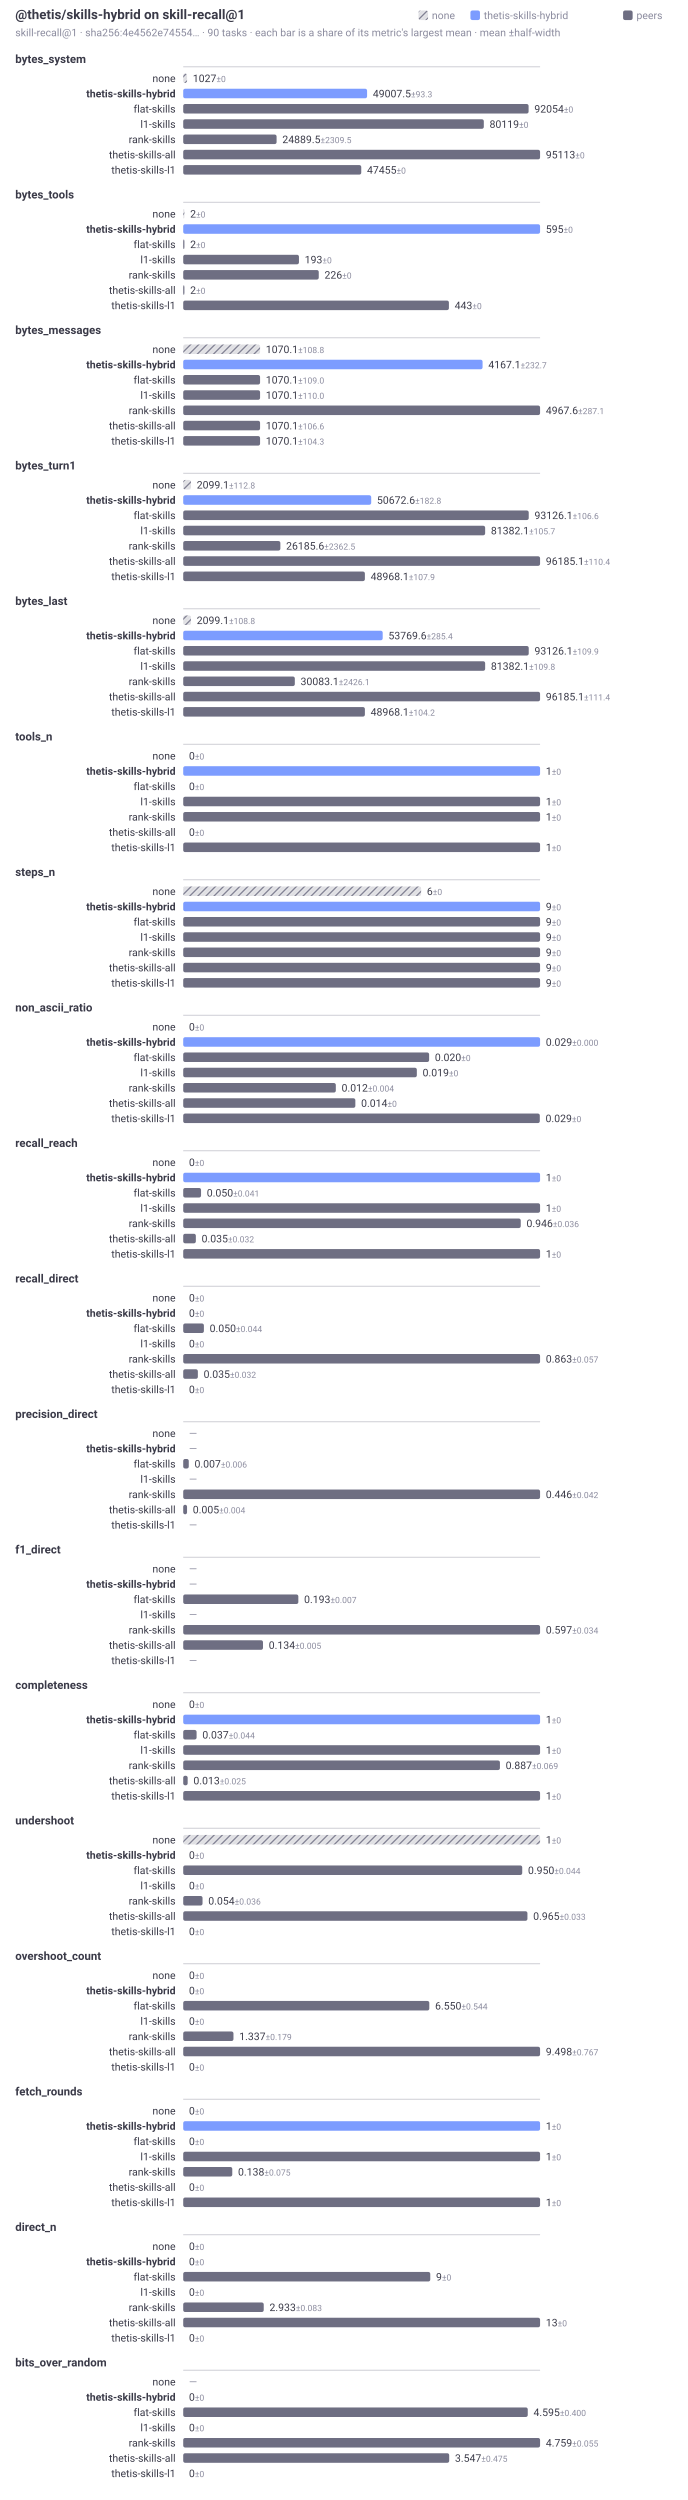
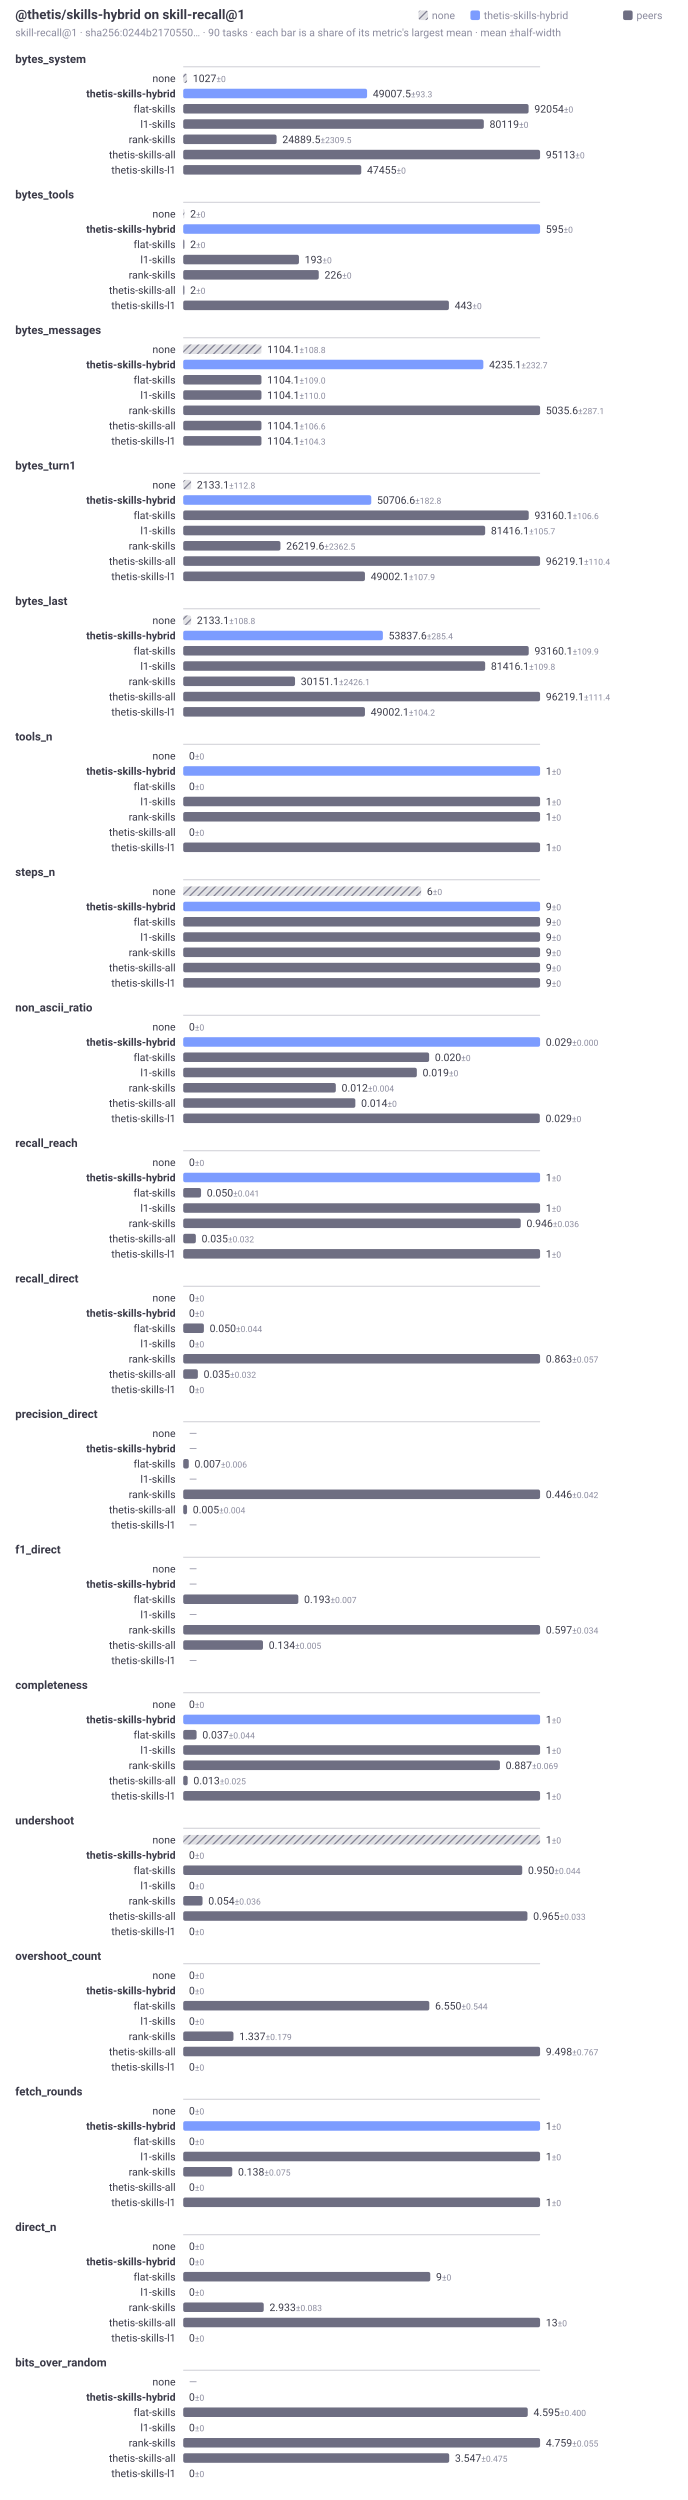
<svg xmlns="http://www.w3.org/2000/svg" width="720" height="2620" viewBox="0 0 720 2620" role="img" aria-labelledby="t d" font-family="system-ui, -apple-system, Segoe UI, Roboto, sans-serif">
  <style>.t{fill:#3a3a48}.f{fill:#8b8b9e}@media (prefers-color-scheme:dark){.t{fill:#d2d2dc}.f{fill:#9a9aae}}</style>
  <defs>
    <pattern id="hatch" width="6" height="6" patternUnits="userSpaceOnUse" patternTransform="rotate(45)">
      <rect width="6" height="6" fill="#6e6e82" fill-opacity="0.22" />
      <line x1="0" y1="0" x2="0" y2="6" stroke="#6e6e82" stroke-width="2" />
    </pattern>
  </defs>
  <text class="t" x="16" y="20" font-size="14" font-weight="600">@thetis/skills-hybrid on skill-recall@1</text>
-   <text class="f" x="16" y="38" font-size="11">skill-recall@1 · sha256:4e4562e74554… · 90 tasks · each bar is a share of its metric's largest mean · mean ±half-width</text>
+   <text class="f" x="16" y="38" font-size="11">skill-recall@1 · sha256:0244b2170550… · 90 tasks · each bar is a share of its metric's largest mean · mean ±half-width</text>
  <rect x="653" y="11" width="10" height="10" rx="2" fill="#6e6e82" />
  <text class="f" x="667" y="20" font-size="11">peers</text>
  <rect x="493" y="11" width="10" height="10" rx="2" fill="#7c9cff" />
  <text class="f" x="507" y="20" font-size="11">thetis-skills-hybrid</text>
  <rect x="438.6" y="11" width="10" height="10" rx="2" fill="url(#hatch)" />
  <text class="f" x="452.6" y="20" font-size="11">none</text>
  <text class="t" x="16" y="66" font-size="12" font-weight="600">bytes_system</text>
  <line x1="192" y1="70" x2="566" y2="70" stroke="#6e6e82" stroke-opacity="0.35" stroke-width="1" />
  <text class="t" x="184" y="86" font-size="11" text-anchor="end">none</text>
  <rect x="192" y="77" width="4.04" height="10" rx="2" fill="url(#hatch)" />
  <text class="t" x="202.04" y="86" font-size="11">1027<tspan class="f" font-size="9"> ±0</tspan>
  </text>
  <text class="t" x="184" y="102" font-size="11" text-anchor="end" font-weight="600">thetis-skills-hybrid</text>
  <rect x="192" y="93" width="192.71" height="10" rx="2" fill="#7c9cff" />
  <text class="t" x="390.71" y="102" font-size="11">49007.5<tspan class="f" font-size="9"> ±93.3</tspan>
  </text>
  <text class="t" x="184" y="118" font-size="11" text-anchor="end">flat-skills</text>
  <rect x="192" y="109" width="361.97" height="10" rx="2" fill="#6e6e82" />
  <text class="t" x="559.97" y="118" font-size="11">92054<tspan class="f" font-size="9"> ±0</tspan>
  </text>
  <text class="t" x="184" y="134" font-size="11" text-anchor="end">l1-skills</text>
  <rect x="192" y="125" width="315.04" height="10" rx="2" fill="#6e6e82" />
  <text class="t" x="513.04" y="134" font-size="11">80119<tspan class="f" font-size="9"> ±0</tspan>
  </text>
  <text class="t" x="184" y="150" font-size="11" text-anchor="end">rank-skills</text>
  <rect x="192" y="141" width="97.87" height="10" rx="2" fill="#6e6e82" />
  <text class="t" x="295.87" y="150" font-size="11">24889.5<tspan class="f" font-size="9"> ±2309.5</tspan>
  </text>
  <text class="t" x="184" y="166" font-size="11" text-anchor="end">thetis-skills-all</text>
  <rect x="192" y="157" width="374" height="10" rx="2" fill="#6e6e82" />
  <text class="t" x="572" y="166" font-size="11">95113<tspan class="f" font-size="9"> ±0</tspan>
  </text>
  <text class="t" x="184" y="182" font-size="11" text-anchor="end">thetis-skills-l1</text>
  <rect x="192" y="173" width="186.6" height="10" rx="2" fill="#6e6e82" />
  <text class="t" x="384.6" y="182" font-size="11">47455<tspan class="f" font-size="9"> ±0</tspan>
  </text>
  <text class="t" x="16" y="208" font-size="12" font-weight="600">bytes_tools</text>
  <line x1="192" y1="212" x2="566" y2="212" stroke="#6e6e82" stroke-opacity="0.35" stroke-width="1" />
  <text class="t" x="184" y="228" font-size="11" text-anchor="end">none</text>
  <rect x="192" y="219" width="1.26" height="10" rx="2" fill="url(#hatch)" />
  <text class="t" x="199.26" y="228" font-size="11">2<tspan class="f" font-size="9"> ±0</tspan>
  </text>
  <text class="t" x="184" y="244" font-size="11" text-anchor="end" font-weight="600">thetis-skills-hybrid</text>
  <rect x="192" y="235" width="374" height="10" rx="2" fill="#7c9cff" />
  <text class="t" x="572" y="244" font-size="11">595<tspan class="f" font-size="9"> ±0</tspan>
  </text>
  <text class="t" x="184" y="260" font-size="11" text-anchor="end">flat-skills</text>
  <rect x="192" y="251" width="1.26" height="10" rx="2" fill="#6e6e82" />
  <text class="t" x="199.26" y="260" font-size="11">2<tspan class="f" font-size="9"> ±0</tspan>
  </text>
  <text class="t" x="184" y="276" font-size="11" text-anchor="end">l1-skills</text>
  <rect x="192" y="267" width="121.31" height="10" rx="2" fill="#6e6e82" />
  <text class="t" x="319.31" y="276" font-size="11">193<tspan class="f" font-size="9"> ±0</tspan>
  </text>
  <text class="t" x="184" y="292" font-size="11" text-anchor="end">rank-skills</text>
  <rect x="192" y="283" width="142.06" height="10" rx="2" fill="#6e6e82" />
  <text class="t" x="340.06" y="292" font-size="11">226<tspan class="f" font-size="9"> ±0</tspan>
  </text>
  <text class="t" x="184" y="308" font-size="11" text-anchor="end">thetis-skills-all</text>
  <rect x="192" y="299" width="1.26" height="10" rx="2" fill="#6e6e82" />
  <text class="t" x="199.26" y="308" font-size="11">2<tspan class="f" font-size="9"> ±0</tspan>
  </text>
  <text class="t" x="184" y="324" font-size="11" text-anchor="end">thetis-skills-l1</text>
  <rect x="192" y="315" width="278.46" height="10" rx="2" fill="#6e6e82" />
  <text class="t" x="476.46" y="324" font-size="11">443<tspan class="f" font-size="9"> ±0</tspan>
  </text>
  <text class="t" x="16" y="350" font-size="12" font-weight="600">bytes_messages</text>
  <line x1="192" y1="354" x2="566" y2="354" stroke="#6e6e82" stroke-opacity="0.35" stroke-width="1" />
  <text class="t" x="184" y="370" font-size="11" text-anchor="end">none</text>
-   <rect x="192" y="361" width="80.56" height="10" rx="2" fill="url(#hatch)" />
-   <text class="t" x="278.56" y="370" font-size="11">1070.1<tspan class="f" font-size="9"> ±108.8</tspan>
+   <rect x="192" y="361" width="82" height="10" rx="2" fill="url(#hatch)" />
+   <text class="t" x="280" y="370" font-size="11">1104.1<tspan class="f" font-size="9"> ±108.8</tspan>
  </text>
  <text class="t" x="184" y="386" font-size="11" text-anchor="end" font-weight="600">thetis-skills-hybrid</text>
-   <rect x="192" y="377" width="313.74" height="10" rx="2" fill="#7c9cff" />
-   <text class="t" x="511.74" y="386" font-size="11">4167.1<tspan class="f" font-size="9"> ±232.7</tspan>
+   <rect x="192" y="377" width="314.55" height="10" rx="2" fill="#7c9cff" />
+   <text class="t" x="512.55" y="386" font-size="11">4235.1<tspan class="f" font-size="9"> ±232.7</tspan>
  </text>
  <text class="t" x="184" y="402" font-size="11" text-anchor="end">flat-skills</text>
-   <rect x="192" y="393" width="80.56" height="10" rx="2" fill="#6e6e82" />
-   <text class="t" x="278.56" y="402" font-size="11">1070.1<tspan class="f" font-size="9"> ±109.0</tspan>
+   <rect x="192" y="393" width="82" height="10" rx="2" fill="#6e6e82" />
+   <text class="t" x="280" y="402" font-size="11">1104.1<tspan class="f" font-size="9"> ±109.0</tspan>
  </text>
  <text class="t" x="184" y="418" font-size="11" text-anchor="end">l1-skills</text>
-   <rect x="192" y="409" width="80.56" height="10" rx="2" fill="#6e6e82" />
-   <text class="t" x="278.56" y="418" font-size="11">1070.1<tspan class="f" font-size="9"> ±110.0</tspan>
+   <rect x="192" y="409" width="82" height="10" rx="2" fill="#6e6e82" />
+   <text class="t" x="280" y="418" font-size="11">1104.1<tspan class="f" font-size="9"> ±110.0</tspan>
  </text>
  <text class="t" x="184" y="434" font-size="11" text-anchor="end">rank-skills</text>
  <rect x="192" y="425" width="374" height="10" rx="2" fill="#6e6e82" />
-   <text class="t" x="572" y="434" font-size="11">4967.6<tspan class="f" font-size="9"> ±287.1</tspan>
+   <text class="t" x="572" y="434" font-size="11">5035.6<tspan class="f" font-size="9"> ±287.1</tspan>
  </text>
  <text class="t" x="184" y="450" font-size="11" text-anchor="end">thetis-skills-all</text>
-   <rect x="192" y="441" width="80.56" height="10" rx="2" fill="#6e6e82" />
-   <text class="t" x="278.56" y="450" font-size="11">1070.1<tspan class="f" font-size="9"> ±106.6</tspan>
+   <rect x="192" y="441" width="82" height="10" rx="2" fill="#6e6e82" />
+   <text class="t" x="280" y="450" font-size="11">1104.1<tspan class="f" font-size="9"> ±106.6</tspan>
  </text>
  <text class="t" x="184" y="466" font-size="11" text-anchor="end">thetis-skills-l1</text>
-   <rect x="192" y="457" width="80.56" height="10" rx="2" fill="#6e6e82" />
-   <text class="t" x="278.56" y="466" font-size="11">1070.1<tspan class="f" font-size="9"> ±104.3</tspan>
+   <rect x="192" y="457" width="82" height="10" rx="2" fill="#6e6e82" />
+   <text class="t" x="280" y="466" font-size="11">1104.1<tspan class="f" font-size="9"> ±104.3</tspan>
  </text>
  <text class="t" x="16" y="492" font-size="12" font-weight="600">bytes_turn1</text>
  <line x1="192" y1="496" x2="566" y2="496" stroke="#6e6e82" stroke-opacity="0.35" stroke-width="1" />
  <text class="t" x="184" y="512" font-size="11" text-anchor="end">none</text>
-   <rect x="192" y="503" width="8.16" height="10" rx="2" fill="url(#hatch)" />
-   <text class="t" x="206.16" y="512" font-size="11">2099.1<tspan class="f" font-size="9"> ±112.8</tspan>
+   <rect x="192" y="503" width="8.29" height="10" rx="2" fill="url(#hatch)" />
+   <text class="t" x="206.29" y="512" font-size="11">2133.1<tspan class="f" font-size="9"> ±112.8</tspan>
  </text>
  <text class="t" x="184" y="528" font-size="11" text-anchor="end" font-weight="600">thetis-skills-hybrid</text>
-   <rect x="192" y="519" width="197.03" height="10" rx="2" fill="#7c9cff" />
-   <text class="t" x="395.03" y="528" font-size="11">50672.6<tspan class="f" font-size="9"> ±182.8</tspan>
+   <rect x="192" y="519" width="197.09" height="10" rx="2" fill="#7c9cff" />
+   <text class="t" x="395.09" y="528" font-size="11">50706.6<tspan class="f" font-size="9"> ±182.8</tspan>
  </text>
  <text class="t" x="184" y="544" font-size="11" text-anchor="end">flat-skills</text>
  <rect x="192" y="535" width="362.11" height="10" rx="2" fill="#6e6e82" />
-   <text class="t" x="560.11" y="544" font-size="11">93126.1<tspan class="f" font-size="9"> ±106.6</tspan>
+   <text class="t" x="560.11" y="544" font-size="11">93160.1<tspan class="f" font-size="9"> ±106.6</tspan>
  </text>
  <text class="t" x="184" y="560" font-size="11" text-anchor="end">l1-skills</text>
-   <rect x="192" y="551" width="316.44" height="10" rx="2" fill="#6e6e82" />
-   <text class="t" x="514.44" y="560" font-size="11">81382.1<tspan class="f" font-size="9"> ±105.7</tspan>
+   <rect x="192" y="551" width="316.46" height="10" rx="2" fill="#6e6e82" />
+   <text class="t" x="514.46" y="560" font-size="11">81416.1<tspan class="f" font-size="9"> ±105.7</tspan>
  </text>
  <text class="t" x="184" y="576" font-size="11" text-anchor="end">rank-skills</text>
-   <rect x="192" y="567" width="101.82" height="10" rx="2" fill="#6e6e82" />
-   <text class="t" x="299.82" y="576" font-size="11">26185.6<tspan class="f" font-size="9"> ±2362.5</tspan>
+   <rect x="192" y="567" width="101.91" height="10" rx="2" fill="#6e6e82" />
+   <text class="t" x="299.91" y="576" font-size="11">26219.6<tspan class="f" font-size="9"> ±2362.5</tspan>
  </text>
  <text class="t" x="184" y="592" font-size="11" text-anchor="end">thetis-skills-all</text>
  <rect x="192" y="583" width="374" height="10" rx="2" fill="#6e6e82" />
-   <text class="t" x="572" y="592" font-size="11">96185.1<tspan class="f" font-size="9"> ±110.4</tspan>
+   <text class="t" x="572" y="592" font-size="11">96219.1<tspan class="f" font-size="9"> ±110.4</tspan>
  </text>
  <text class="t" x="184" y="608" font-size="11" text-anchor="end">thetis-skills-l1</text>
-   <rect x="192" y="599" width="190.4" height="10" rx="2" fill="#6e6e82" />
-   <text class="t" x="388.4" y="608" font-size="11">48968.1<tspan class="f" font-size="9"> ±107.9</tspan>
+   <rect x="192" y="599" width="190.47" height="10" rx="2" fill="#6e6e82" />
+   <text class="t" x="388.47" y="608" font-size="11">49002.1<tspan class="f" font-size="9"> ±107.9</tspan>
  </text>
  <text class="t" x="16" y="634" font-size="12" font-weight="600">bytes_last</text>
  <line x1="192" y1="638" x2="566" y2="638" stroke="#6e6e82" stroke-opacity="0.35" stroke-width="1" />
  <text class="t" x="184" y="654" font-size="11" text-anchor="end">none</text>
-   <rect x="192" y="645" width="8.16" height="10" rx="2" fill="url(#hatch)" />
-   <text class="t" x="206.16" y="654" font-size="11">2099.1<tspan class="f" font-size="9"> ±108.8</tspan>
+   <rect x="192" y="645" width="8.29" height="10" rx="2" fill="url(#hatch)" />
+   <text class="t" x="206.29" y="654" font-size="11">2133.1<tspan class="f" font-size="9"> ±108.8</tspan>
  </text>
  <text class="t" x="184" y="670" font-size="11" text-anchor="end" font-weight="600">thetis-skills-hybrid</text>
-   <rect x="192" y="661" width="209.07" height="10" rx="2" fill="#7c9cff" />
-   <text class="t" x="407.07" y="670" font-size="11">53769.6<tspan class="f" font-size="9"> ±285.4</tspan>
+   <rect x="192" y="661" width="209.26" height="10" rx="2" fill="#7c9cff" />
+   <text class="t" x="407.26" y="670" font-size="11">53837.6<tspan class="f" font-size="9"> ±285.4</tspan>
  </text>
  <text class="t" x="184" y="686" font-size="11" text-anchor="end">flat-skills</text>
  <rect x="192" y="677" width="362.11" height="10" rx="2" fill="#6e6e82" />
-   <text class="t" x="560.11" y="686" font-size="11">93126.1<tspan class="f" font-size="9"> ±109.9</tspan>
+   <text class="t" x="560.11" y="686" font-size="11">93160.1<tspan class="f" font-size="9"> ±109.9</tspan>
  </text>
  <text class="t" x="184" y="702" font-size="11" text-anchor="end">l1-skills</text>
-   <rect x="192" y="693" width="316.44" height="10" rx="2" fill="#6e6e82" />
-   <text class="t" x="514.44" y="702" font-size="11">81382.1<tspan class="f" font-size="9"> ±109.8</tspan>
+   <rect x="192" y="693" width="316.46" height="10" rx="2" fill="#6e6e82" />
+   <text class="t" x="514.46" y="702" font-size="11">81416.1<tspan class="f" font-size="9"> ±109.8</tspan>
  </text>
  <text class="t" x="184" y="718" font-size="11" text-anchor="end">rank-skills</text>
-   <rect x="192" y="709" width="116.97" height="10" rx="2" fill="#6e6e82" />
-   <text class="t" x="314.97" y="718" font-size="11">30083.1<tspan class="f" font-size="9"> ±2426.1</tspan>
+   <rect x="192" y="709" width="117.2" height="10" rx="2" fill="#6e6e82" />
+   <text class="t" x="315.2" y="718" font-size="11">30151.1<tspan class="f" font-size="9"> ±2426.1</tspan>
  </text>
  <text class="t" x="184" y="734" font-size="11" text-anchor="end">thetis-skills-all</text>
  <rect x="192" y="725" width="374" height="10" rx="2" fill="#6e6e82" />
-   <text class="t" x="572" y="734" font-size="11">96185.1<tspan class="f" font-size="9"> ±111.4</tspan>
+   <text class="t" x="572" y="734" font-size="11">96219.1<tspan class="f" font-size="9"> ±111.4</tspan>
  </text>
  <text class="t" x="184" y="750" font-size="11" text-anchor="end">thetis-skills-l1</text>
-   <rect x="192" y="741" width="190.4" height="10" rx="2" fill="#6e6e82" />
-   <text class="t" x="388.4" y="750" font-size="11">48968.1<tspan class="f" font-size="9"> ±104.2</tspan>
+   <rect x="192" y="741" width="190.47" height="10" rx="2" fill="#6e6e82" />
+   <text class="t" x="388.47" y="750" font-size="11">49002.1<tspan class="f" font-size="9"> ±104.2</tspan>
  </text>
  <text class="t" x="16" y="776" font-size="12" font-weight="600">tools_n</text>
  <line x1="192" y1="780" x2="566" y2="780" stroke="#6e6e82" stroke-opacity="0.35" stroke-width="1" />
  <text class="t" x="184" y="796" font-size="11" text-anchor="end">none</text>
  <rect x="192" y="787" width="0" height="10" rx="2" fill="url(#hatch)" />
  <text class="t" x="198" y="796" font-size="11">0<tspan class="f" font-size="9"> ±0</tspan>
  </text>
  <text class="t" x="184" y="812" font-size="11" text-anchor="end" font-weight="600">thetis-skills-hybrid</text>
  <rect x="192" y="803" width="374" height="10" rx="2" fill="#7c9cff" />
  <text class="t" x="572" y="812" font-size="11">1<tspan class="f" font-size="9"> ±0</tspan>
  </text>
  <text class="t" x="184" y="828" font-size="11" text-anchor="end">flat-skills</text>
  <rect x="192" y="819" width="0" height="10" rx="2" fill="#6e6e82" />
  <text class="t" x="198" y="828" font-size="11">0<tspan class="f" font-size="9"> ±0</tspan>
  </text>
  <text class="t" x="184" y="844" font-size="11" text-anchor="end">l1-skills</text>
  <rect x="192" y="835" width="374" height="10" rx="2" fill="#6e6e82" />
  <text class="t" x="572" y="844" font-size="11">1<tspan class="f" font-size="9"> ±0</tspan>
  </text>
  <text class="t" x="184" y="860" font-size="11" text-anchor="end">rank-skills</text>
  <rect x="192" y="851" width="374" height="10" rx="2" fill="#6e6e82" />
  <text class="t" x="572" y="860" font-size="11">1<tspan class="f" font-size="9"> ±0</tspan>
  </text>
  <text class="t" x="184" y="876" font-size="11" text-anchor="end">thetis-skills-all</text>
  <rect x="192" y="867" width="0" height="10" rx="2" fill="#6e6e82" />
  <text class="t" x="198" y="876" font-size="11">0<tspan class="f" font-size="9"> ±0</tspan>
  </text>
  <text class="t" x="184" y="892" font-size="11" text-anchor="end">thetis-skills-l1</text>
  <rect x="192" y="883" width="374" height="10" rx="2" fill="#6e6e82" />
  <text class="t" x="572" y="892" font-size="11">1<tspan class="f" font-size="9"> ±0</tspan>
  </text>
  <text class="t" x="16" y="918" font-size="12" font-weight="600">steps_n</text>
  <line x1="192" y1="922" x2="566" y2="922" stroke="#6e6e82" stroke-opacity="0.35" stroke-width="1" />
  <text class="t" x="184" y="938" font-size="11" text-anchor="end">none</text>
  <rect x="192" y="929" width="249.33" height="10" rx="2" fill="url(#hatch)" />
  <text class="t" x="447.33" y="938" font-size="11">6<tspan class="f" font-size="9"> ±0</tspan>
  </text>
  <text class="t" x="184" y="954" font-size="11" text-anchor="end" font-weight="600">thetis-skills-hybrid</text>
  <rect x="192" y="945" width="374" height="10" rx="2" fill="#7c9cff" />
  <text class="t" x="572" y="954" font-size="11">9<tspan class="f" font-size="9"> ±0</tspan>
  </text>
  <text class="t" x="184" y="970" font-size="11" text-anchor="end">flat-skills</text>
  <rect x="192" y="961" width="374" height="10" rx="2" fill="#6e6e82" />
  <text class="t" x="572" y="970" font-size="11">9<tspan class="f" font-size="9"> ±0</tspan>
  </text>
  <text class="t" x="184" y="986" font-size="11" text-anchor="end">l1-skills</text>
  <rect x="192" y="977" width="374" height="10" rx="2" fill="#6e6e82" />
  <text class="t" x="572" y="986" font-size="11">9<tspan class="f" font-size="9"> ±0</tspan>
  </text>
  <text class="t" x="184" y="1002" font-size="11" text-anchor="end">rank-skills</text>
  <rect x="192" y="993" width="374" height="10" rx="2" fill="#6e6e82" />
  <text class="t" x="572" y="1002" font-size="11">9<tspan class="f" font-size="9"> ±0</tspan>
  </text>
  <text class="t" x="184" y="1018" font-size="11" text-anchor="end">thetis-skills-all</text>
  <rect x="192" y="1009" width="374" height="10" rx="2" fill="#6e6e82" />
  <text class="t" x="572" y="1018" font-size="11">9<tspan class="f" font-size="9"> ±0</tspan>
  </text>
  <text class="t" x="184" y="1034" font-size="11" text-anchor="end">thetis-skills-l1</text>
  <rect x="192" y="1025" width="374" height="10" rx="2" fill="#6e6e82" />
  <text class="t" x="572" y="1034" font-size="11">9<tspan class="f" font-size="9"> ±0</tspan>
  </text>
  <text class="t" x="16" y="1060" font-size="12" font-weight="600">non_ascii_ratio</text>
  <line x1="192" y1="1064" x2="566" y2="1064" stroke="#6e6e82" stroke-opacity="0.35" stroke-width="1" />
  <text class="t" x="184" y="1080" font-size="11" text-anchor="end">none</text>
  <rect x="192" y="1071" width="0" height="10" rx="2" fill="url(#hatch)" />
  <text class="t" x="198" y="1080" font-size="11">0<tspan class="f" font-size="9"> ±0</tspan>
  </text>
  <text class="t" x="184" y="1096" font-size="11" text-anchor="end" font-weight="600">thetis-skills-hybrid</text>
  <rect x="192" y="1087" width="374" height="10" rx="2" fill="#7c9cff" />
  <text class="t" x="572" y="1096" font-size="11">0.029<tspan class="f" font-size="9"> ±0.000</tspan>
  </text>
  <text class="t" x="184" y="1112" font-size="11" text-anchor="end">flat-skills</text>
  <rect x="192" y="1103" width="257.73" height="10" rx="2" fill="#6e6e82" />
  <text class="t" x="455.73" y="1112" font-size="11">0.020<tspan class="f" font-size="9"> ±0</tspan>
  </text>
  <text class="t" x="184" y="1128" font-size="11" text-anchor="end">l1-skills</text>
  <rect x="192" y="1119" width="244.85" height="10" rx="2" fill="#6e6e82" />
  <text class="t" x="442.85" y="1128" font-size="11">0.019<tspan class="f" font-size="9"> ±0</tspan>
  </text>
  <text class="t" x="184" y="1144" font-size="11" text-anchor="end">rank-skills</text>
  <rect x="192" y="1135" width="159.94" height="10" rx="2" fill="#6e6e82" />
  <text class="t" x="357.94" y="1144" font-size="11">0.012<tspan class="f" font-size="9"> ±0.004</tspan>
  </text>
  <text class="t" x="184" y="1160" font-size="11" text-anchor="end">thetis-skills-all</text>
  <rect x="192" y="1151" width="180.41" height="10" rx="2" fill="#6e6e82" />
  <text class="t" x="378.41" y="1160" font-size="11">0.014<tspan class="f" font-size="9"> ±0</tspan>
  </text>
  <text class="t" x="184" y="1176" font-size="11" text-anchor="end">thetis-skills-l1</text>
  <rect x="192" y="1167" width="373.71" height="10" rx="2" fill="#6e6e82" />
  <text class="t" x="571.71" y="1176" font-size="11">0.029<tspan class="f" font-size="9"> ±0</tspan>
  </text>
  <text class="t" x="16" y="1202" font-size="12" font-weight="600">recall_reach</text>
  <line x1="192" y1="1206" x2="566" y2="1206" stroke="#6e6e82" stroke-opacity="0.35" stroke-width="1" />
  <text class="t" x="184" y="1222" font-size="11" text-anchor="end">none</text>
  <rect x="192" y="1213" width="0" height="10" rx="2" fill="url(#hatch)" />
  <text class="t" x="198" y="1222" font-size="11">0<tspan class="f" font-size="9"> ±0</tspan>
  </text>
  <text class="t" x="184" y="1238" font-size="11" text-anchor="end" font-weight="600">thetis-skills-hybrid</text>
  <rect x="192" y="1229" width="374" height="10" rx="2" fill="#7c9cff" />
  <text class="t" x="572" y="1238" font-size="11">1<tspan class="f" font-size="9"> ±0</tspan>
  </text>
  <text class="t" x="184" y="1254" font-size="11" text-anchor="end">flat-skills</text>
  <rect x="192" y="1245" width="18.7" height="10" rx="2" fill="#6e6e82" />
  <text class="t" x="216.7" y="1254" font-size="11">0.050<tspan class="f" font-size="9"> ±0.041</tspan>
  </text>
  <text class="t" x="184" y="1270" font-size="11" text-anchor="end">l1-skills</text>
  <rect x="192" y="1261" width="374" height="10" rx="2" fill="#6e6e82" />
  <text class="t" x="572" y="1270" font-size="11">1<tspan class="f" font-size="9"> ±0</tspan>
  </text>
  <text class="t" x="184" y="1286" font-size="11" text-anchor="end">rank-skills</text>
  <rect x="192" y="1277" width="353.74" height="10" rx="2" fill="#6e6e82" />
  <text class="t" x="551.74" y="1286" font-size="11">0.946<tspan class="f" font-size="9"> ±0.036</tspan>
  </text>
  <text class="t" x="184" y="1302" font-size="11" text-anchor="end">thetis-skills-all</text>
  <rect x="192" y="1293" width="13.25" height="10" rx="2" fill="#6e6e82" />
  <text class="t" x="211.25" y="1302" font-size="11">0.035<tspan class="f" font-size="9"> ±0.032</tspan>
  </text>
  <text class="t" x="184" y="1318" font-size="11" text-anchor="end">thetis-skills-l1</text>
  <rect x="192" y="1309" width="374" height="10" rx="2" fill="#6e6e82" />
  <text class="t" x="572" y="1318" font-size="11">1<tspan class="f" font-size="9"> ±0</tspan>
  </text>
  <text class="t" x="16" y="1344" font-size="12" font-weight="600">recall_direct</text>
  <line x1="192" y1="1348" x2="566" y2="1348" stroke="#6e6e82" stroke-opacity="0.35" stroke-width="1" />
  <text class="t" x="184" y="1364" font-size="11" text-anchor="end">none</text>
  <rect x="192" y="1355" width="0" height="10" rx="2" fill="url(#hatch)" />
  <text class="t" x="198" y="1364" font-size="11">0<tspan class="f" font-size="9"> ±0</tspan>
  </text>
  <text class="t" x="184" y="1380" font-size="11" text-anchor="end" font-weight="600">thetis-skills-hybrid</text>
  <rect x="192" y="1371" width="0" height="10" rx="2" fill="#7c9cff" />
  <text class="t" x="198" y="1380" font-size="11">0<tspan class="f" font-size="9"> ±0</tspan>
  </text>
  <text class="t" x="184" y="1396" font-size="11" text-anchor="end">flat-skills</text>
  <rect x="192" y="1387" width="21.68" height="10" rx="2" fill="#6e6e82" />
  <text class="t" x="219.68" y="1396" font-size="11">0.050<tspan class="f" font-size="9"> ±0.044</tspan>
  </text>
  <text class="t" x="184" y="1412" font-size="11" text-anchor="end">l1-skills</text>
  <rect x="192" y="1403" width="0" height="10" rx="2" fill="#6e6e82" />
  <text class="t" x="198" y="1412" font-size="11">0<tspan class="f" font-size="9"> ±0</tspan>
  </text>
  <text class="t" x="184" y="1428" font-size="11" text-anchor="end">rank-skills</text>
  <rect x="192" y="1419" width="374" height="10" rx="2" fill="#6e6e82" />
  <text class="t" x="572" y="1428" font-size="11">0.863<tspan class="f" font-size="9"> ±0.057</tspan>
  </text>
  <text class="t" x="184" y="1444" font-size="11" text-anchor="end">thetis-skills-all</text>
  <rect x="192" y="1435" width="15.36" height="10" rx="2" fill="#6e6e82" />
  <text class="t" x="213.36" y="1444" font-size="11">0.035<tspan class="f" font-size="9"> ±0.032</tspan>
  </text>
  <text class="t" x="184" y="1460" font-size="11" text-anchor="end">thetis-skills-l1</text>
  <rect x="192" y="1451" width="0" height="10" rx="2" fill="#6e6e82" />
  <text class="t" x="198" y="1460" font-size="11">0<tspan class="f" font-size="9"> ±0</tspan>
  </text>
  <text class="t" x="16" y="1486" font-size="12" font-weight="600">precision_direct</text>
  <line x1="192" y1="1490" x2="566" y2="1490" stroke="#6e6e82" stroke-opacity="0.35" stroke-width="1" />
  <text class="t" x="184" y="1506" font-size="11" text-anchor="end">none</text>
  <rect x="192" y="1497" width="0" height="10" rx="2" fill="url(#hatch)" />
  <text class="f" x="198" y="1506" font-size="11">—</text>
  <text class="t" x="184" y="1522" font-size="11" text-anchor="end" font-weight="600">thetis-skills-hybrid</text>
  <rect x="192" y="1513" width="0" height="10" rx="2" fill="#7c9cff" />
  <text class="f" x="198" y="1522" font-size="11">—</text>
  <text class="t" x="184" y="1538" font-size="11" text-anchor="end">flat-skills</text>
  <rect x="192" y="1529" width="5.83" height="10" rx="2" fill="#6e6e82" />
  <text class="t" x="203.83" y="1538" font-size="11">0.007<tspan class="f" font-size="9"> ±0.006</tspan>
  </text>
  <text class="t" x="184" y="1554" font-size="11" text-anchor="end">l1-skills</text>
  <rect x="192" y="1545" width="0" height="10" rx="2" fill="#6e6e82" />
  <text class="f" x="198" y="1554" font-size="11">—</text>
  <text class="t" x="184" y="1570" font-size="11" text-anchor="end">rank-skills</text>
  <rect x="192" y="1561" width="374" height="10" rx="2" fill="#6e6e82" />
  <text class="t" x="572" y="1570" font-size="11">0.446<tspan class="f" font-size="9"> ±0.042</tspan>
  </text>
  <text class="t" x="184" y="1586" font-size="11" text-anchor="end">thetis-skills-all</text>
  <rect x="192" y="1577" width="4.03" height="10" rx="2" fill="#6e6e82" />
  <text class="t" x="202.03" y="1586" font-size="11">0.005<tspan class="f" font-size="9"> ±0.004</tspan>
  </text>
  <text class="t" x="184" y="1602" font-size="11" text-anchor="end">thetis-skills-l1</text>
  <rect x="192" y="1593" width="0" height="10" rx="2" fill="#6e6e82" />
  <text class="f" x="198" y="1602" font-size="11">—</text>
  <text class="t" x="16" y="1628" font-size="12" font-weight="600">f1_direct</text>
  <line x1="192" y1="1632" x2="566" y2="1632" stroke="#6e6e82" stroke-opacity="0.35" stroke-width="1" />
  <text class="t" x="184" y="1648" font-size="11" text-anchor="end">none</text>
  <rect x="192" y="1639" width="0" height="10" rx="2" fill="url(#hatch)" />
  <text class="f" x="198" y="1648" font-size="11">—</text>
  <text class="t" x="184" y="1664" font-size="11" text-anchor="end" font-weight="600">thetis-skills-hybrid</text>
  <rect x="192" y="1655" width="0" height="10" rx="2" fill="#7c9cff" />
  <text class="f" x="198" y="1664" font-size="11">—</text>
  <text class="t" x="184" y="1680" font-size="11" text-anchor="end">flat-skills</text>
  <rect x="192" y="1671" width="120.66" height="10" rx="2" fill="#6e6e82" />
  <text class="t" x="318.66" y="1680" font-size="11">0.193<tspan class="f" font-size="9"> ±0.007</tspan>
  </text>
  <text class="t" x="184" y="1696" font-size="11" text-anchor="end">l1-skills</text>
  <rect x="192" y="1687" width="0" height="10" rx="2" fill="#6e6e82" />
  <text class="f" x="198" y="1696" font-size="11">—</text>
  <text class="t" x="184" y="1712" font-size="11" text-anchor="end">rank-skills</text>
  <rect x="192" y="1703" width="374" height="10" rx="2" fill="#6e6e82" />
  <text class="t" x="572" y="1712" font-size="11">0.597<tspan class="f" font-size="9"> ±0.034</tspan>
  </text>
  <text class="t" x="184" y="1728" font-size="11" text-anchor="end">thetis-skills-all</text>
  <rect x="192" y="1719" width="83.63" height="10" rx="2" fill="#6e6e82" />
  <text class="t" x="281.63" y="1728" font-size="11">0.134<tspan class="f" font-size="9"> ±0.005</tspan>
  </text>
  <text class="t" x="184" y="1744" font-size="11" text-anchor="end">thetis-skills-l1</text>
  <rect x="192" y="1735" width="0" height="10" rx="2" fill="#6e6e82" />
  <text class="f" x="198" y="1744" font-size="11">—</text>
  <text class="t" x="16" y="1770" font-size="12" font-weight="600">completeness</text>
  <line x1="192" y1="1774" x2="566" y2="1774" stroke="#6e6e82" stroke-opacity="0.35" stroke-width="1" />
  <text class="t" x="184" y="1790" font-size="11" text-anchor="end">none</text>
  <rect x="192" y="1781" width="0" height="10" rx="2" fill="url(#hatch)" />
  <text class="t" x="198" y="1790" font-size="11">0<tspan class="f" font-size="9"> ±0</tspan>
  </text>
  <text class="t" x="184" y="1806" font-size="11" text-anchor="end" font-weight="600">thetis-skills-hybrid</text>
  <rect x="192" y="1797" width="374" height="10" rx="2" fill="#7c9cff" />
  <text class="t" x="572" y="1806" font-size="11">1<tspan class="f" font-size="9"> ±0</tspan>
  </text>
  <text class="t" x="184" y="1822" font-size="11" text-anchor="end">flat-skills</text>
  <rect x="192" y="1813" width="14.03" height="10" rx="2" fill="#6e6e82" />
  <text class="t" x="212.03" y="1822" font-size="11">0.037<tspan class="f" font-size="9"> ±0.044</tspan>
  </text>
  <text class="t" x="184" y="1838" font-size="11" text-anchor="end">l1-skills</text>
  <rect x="192" y="1829" width="374" height="10" rx="2" fill="#6e6e82" />
  <text class="t" x="572" y="1838" font-size="11">1<tspan class="f" font-size="9"> ±0</tspan>
  </text>
  <text class="t" x="184" y="1854" font-size="11" text-anchor="end">rank-skills</text>
  <rect x="192" y="1845" width="331.93" height="10" rx="2" fill="#6e6e82" />
  <text class="t" x="529.92" y="1854" font-size="11">0.887<tspan class="f" font-size="9"> ±0.069</tspan>
  </text>
  <text class="t" x="184" y="1870" font-size="11" text-anchor="end">thetis-skills-all</text>
  <rect x="192" y="1861" width="4.68" height="10" rx="2" fill="#6e6e82" />
  <text class="t" x="202.68" y="1870" font-size="11">0.013<tspan class="f" font-size="9"> ±0.025</tspan>
  </text>
  <text class="t" x="184" y="1886" font-size="11" text-anchor="end">thetis-skills-l1</text>
  <rect x="192" y="1877" width="374" height="10" rx="2" fill="#6e6e82" />
  <text class="t" x="572" y="1886" font-size="11">1<tspan class="f" font-size="9"> ±0</tspan>
  </text>
  <text class="t" x="16" y="1912" font-size="12" font-weight="600">undershoot</text>
  <line x1="192" y1="1916" x2="566" y2="1916" stroke="#6e6e82" stroke-opacity="0.35" stroke-width="1" />
  <text class="t" x="184" y="1932" font-size="11" text-anchor="end">none</text>
  <rect x="192" y="1923" width="374" height="10" rx="2" fill="url(#hatch)" />
  <text class="t" x="572" y="1932" font-size="11">1<tspan class="f" font-size="9"> ±0</tspan>
  </text>
  <text class="t" x="184" y="1948" font-size="11" text-anchor="end" font-weight="600">thetis-skills-hybrid</text>
  <rect x="192" y="1939" width="0" height="10" rx="2" fill="#7c9cff" />
  <text class="t" x="198" y="1948" font-size="11">0<tspan class="f" font-size="9"> ±0</tspan>
  </text>
  <text class="t" x="184" y="1964" font-size="11" text-anchor="end">flat-skills</text>
  <rect x="192" y="1955" width="355.3" height="10" rx="2" fill="#6e6e82" />
  <text class="t" x="553.3" y="1964" font-size="11">0.950<tspan class="f" font-size="9"> ±0.044</tspan>
  </text>
  <text class="t" x="184" y="1980" font-size="11" text-anchor="end">l1-skills</text>
  <rect x="192" y="1971" width="0" height="10" rx="2" fill="#6e6e82" />
  <text class="t" x="198" y="1980" font-size="11">0<tspan class="f" font-size="9"> ±0</tspan>
  </text>
  <text class="t" x="184" y="1996" font-size="11" text-anchor="end">rank-skills</text>
  <rect x="192" y="1987" width="20.26" height="10" rx="2" fill="#6e6e82" />
  <text class="t" x="218.26" y="1996" font-size="11">0.054<tspan class="f" font-size="9"> ±0.036</tspan>
  </text>
  <text class="t" x="184" y="2012" font-size="11" text-anchor="end">thetis-skills-all</text>
  <rect x="192" y="2003" width="360.75" height="10" rx="2" fill="#6e6e82" />
  <text class="t" x="558.75" y="2012" font-size="11">0.965<tspan class="f" font-size="9"> ±0.033</tspan>
  </text>
  <text class="t" x="184" y="2028" font-size="11" text-anchor="end">thetis-skills-l1</text>
  <rect x="192" y="2019" width="0" height="10" rx="2" fill="#6e6e82" />
  <text class="t" x="198" y="2028" font-size="11">0<tspan class="f" font-size="9"> ±0</tspan>
  </text>
  <text class="t" x="16" y="2054" font-size="12" font-weight="600">overshoot_count</text>
  <line x1="192" y1="2058" x2="566" y2="2058" stroke="#6e6e82" stroke-opacity="0.35" stroke-width="1" />
  <text class="t" x="184" y="2074" font-size="11" text-anchor="end">none</text>
  <rect x="192" y="2065" width="0" height="10" rx="2" fill="url(#hatch)" />
  <text class="t" x="198" y="2074" font-size="11">0<tspan class="f" font-size="9"> ±0</tspan>
  </text>
  <text class="t" x="184" y="2090" font-size="11" text-anchor="end" font-weight="600">thetis-skills-hybrid</text>
  <rect x="192" y="2081" width="0" height="10" rx="2" fill="#7c9cff" />
  <text class="t" x="198" y="2090" font-size="11">0<tspan class="f" font-size="9"> ±0</tspan>
  </text>
  <text class="t" x="184" y="2106" font-size="11" text-anchor="end">flat-skills</text>
  <rect x="192" y="2097" width="257.92" height="10" rx="2" fill="#6e6e82" />
  <text class="t" x="455.92" y="2106" font-size="11">6.550<tspan class="f" font-size="9"> ±0.544</tspan>
  </text>
  <text class="t" x="184" y="2122" font-size="11" text-anchor="end">l1-skills</text>
  <rect x="192" y="2113" width="0" height="10" rx="2" fill="#6e6e82" />
  <text class="t" x="198" y="2122" font-size="11">0<tspan class="f" font-size="9"> ±0</tspan>
  </text>
  <text class="t" x="184" y="2138" font-size="11" text-anchor="end">rank-skills</text>
  <rect x="192" y="2129" width="52.67" height="10" rx="2" fill="#6e6e82" />
  <text class="t" x="250.67" y="2138" font-size="11">1.337<tspan class="f" font-size="9"> ±0.179</tspan>
  </text>
  <text class="t" x="184" y="2154" font-size="11" text-anchor="end">thetis-skills-all</text>
  <rect x="192" y="2145" width="374" height="10" rx="2" fill="#6e6e82" />
  <text class="t" x="572" y="2154" font-size="11">9.498<tspan class="f" font-size="9"> ±0.767</tspan>
  </text>
  <text class="t" x="184" y="2170" font-size="11" text-anchor="end">thetis-skills-l1</text>
  <rect x="192" y="2161" width="0" height="10" rx="2" fill="#6e6e82" />
  <text class="t" x="198" y="2170" font-size="11">0<tspan class="f" font-size="9"> ±0</tspan>
  </text>
  <text class="t" x="16" y="2196" font-size="12" font-weight="600">fetch_rounds</text>
  <line x1="192" y1="2200" x2="566" y2="2200" stroke="#6e6e82" stroke-opacity="0.35" stroke-width="1" />
  <text class="t" x="184" y="2216" font-size="11" text-anchor="end">none</text>
  <rect x="192" y="2207" width="0" height="10" rx="2" fill="url(#hatch)" />
  <text class="t" x="198" y="2216" font-size="11">0<tspan class="f" font-size="9"> ±0</tspan>
  </text>
  <text class="t" x="184" y="2232" font-size="11" text-anchor="end" font-weight="600">thetis-skills-hybrid</text>
  <rect x="192" y="2223" width="374" height="10" rx="2" fill="#7c9cff" />
  <text class="t" x="572" y="2232" font-size="11">1<tspan class="f" font-size="9"> ±0</tspan>
  </text>
  <text class="t" x="184" y="2248" font-size="11" text-anchor="end">flat-skills</text>
  <rect x="192" y="2239" width="0" height="10" rx="2" fill="#6e6e82" />
  <text class="t" x="198" y="2248" font-size="11">0<tspan class="f" font-size="9"> ±0</tspan>
  </text>
  <text class="t" x="184" y="2264" font-size="11" text-anchor="end">l1-skills</text>
  <rect x="192" y="2255" width="374" height="10" rx="2" fill="#6e6e82" />
  <text class="t" x="572" y="2264" font-size="11">1<tspan class="f" font-size="9"> ±0</tspan>
  </text>
  <text class="t" x="184" y="2280" font-size="11" text-anchor="end">rank-skills</text>
  <rect x="192" y="2271" width="51.43" height="10" rx="2" fill="#6e6e82" />
  <text class="t" x="249.43" y="2280" font-size="11">0.138<tspan class="f" font-size="9"> ±0.075</tspan>
  </text>
  <text class="t" x="184" y="2296" font-size="11" text-anchor="end">thetis-skills-all</text>
  <rect x="192" y="2287" width="0" height="10" rx="2" fill="#6e6e82" />
  <text class="t" x="198" y="2296" font-size="11">0<tspan class="f" font-size="9"> ±0</tspan>
  </text>
  <text class="t" x="184" y="2312" font-size="11" text-anchor="end">thetis-skills-l1</text>
  <rect x="192" y="2303" width="374" height="10" rx="2" fill="#6e6e82" />
  <text class="t" x="572" y="2312" font-size="11">1<tspan class="f" font-size="9"> ±0</tspan>
  </text>
  <text class="t" x="16" y="2338" font-size="12" font-weight="600">direct_n</text>
  <line x1="192" y1="2342" x2="566" y2="2342" stroke="#6e6e82" stroke-opacity="0.35" stroke-width="1" />
  <text class="t" x="184" y="2358" font-size="11" text-anchor="end">none</text>
  <rect x="192" y="2349" width="0" height="10" rx="2" fill="url(#hatch)" />
  <text class="t" x="198" y="2358" font-size="11">0<tspan class="f" font-size="9"> ±0</tspan>
  </text>
  <text class="t" x="184" y="2374" font-size="11" text-anchor="end" font-weight="600">thetis-skills-hybrid</text>
  <rect x="192" y="2365" width="0" height="10" rx="2" fill="#7c9cff" />
  <text class="t" x="198" y="2374" font-size="11">0<tspan class="f" font-size="9"> ±0</tspan>
  </text>
  <text class="t" x="184" y="2390" font-size="11" text-anchor="end">flat-skills</text>
  <rect x="192" y="2381" width="258.92" height="10" rx="2" fill="#6e6e82" />
  <text class="t" x="456.92" y="2390" font-size="11">9<tspan class="f" font-size="9"> ±0</tspan>
  </text>
  <text class="t" x="184" y="2406" font-size="11" text-anchor="end">l1-skills</text>
  <rect x="192" y="2397" width="0" height="10" rx="2" fill="#6e6e82" />
  <text class="t" x="198" y="2406" font-size="11">0<tspan class="f" font-size="9"> ±0</tspan>
  </text>
  <text class="t" x="184" y="2422" font-size="11" text-anchor="end">rank-skills</text>
  <rect x="192" y="2413" width="84.39" height="10" rx="2" fill="#6e6e82" />
  <text class="t" x="282.39" y="2422" font-size="11">2.933<tspan class="f" font-size="9"> ±0.083</tspan>
  </text>
  <text class="t" x="184" y="2438" font-size="11" text-anchor="end">thetis-skills-all</text>
  <rect x="192" y="2429" width="374" height="10" rx="2" fill="#6e6e82" />
  <text class="t" x="572" y="2438" font-size="11">13<tspan class="f" font-size="9"> ±0</tspan>
  </text>
  <text class="t" x="184" y="2454" font-size="11" text-anchor="end">thetis-skills-l1</text>
  <rect x="192" y="2445" width="0" height="10" rx="2" fill="#6e6e82" />
  <text class="t" x="198" y="2454" font-size="11">0<tspan class="f" font-size="9"> ±0</tspan>
  </text>
  <text class="t" x="16" y="2480" font-size="12" font-weight="600">bits_over_random</text>
  <line x1="192" y1="2484" x2="566" y2="2484" stroke="#6e6e82" stroke-opacity="0.35" stroke-width="1" />
  <text class="t" x="184" y="2500" font-size="11" text-anchor="end">none</text>
  <rect x="192" y="2491" width="0" height="10" rx="2" fill="url(#hatch)" />
  <text class="f" x="198" y="2500" font-size="11">—</text>
  <text class="t" x="184" y="2516" font-size="11" text-anchor="end" font-weight="600">thetis-skills-hybrid</text>
  <rect x="192" y="2507" width="0" height="10" rx="2" fill="#7c9cff" />
  <text class="t" x="198" y="2516" font-size="11">0<tspan class="f" font-size="9"> ±0</tspan>
  </text>
  <text class="t" x="184" y="2532" font-size="11" text-anchor="end">flat-skills</text>
  <rect x="192" y="2523" width="361.09" height="10" rx="2" fill="#6e6e82" />
  <text class="t" x="559.09" y="2532" font-size="11">4.595<tspan class="f" font-size="9"> ±0.400</tspan>
  </text>
  <text class="t" x="184" y="2548" font-size="11" text-anchor="end">l1-skills</text>
  <rect x="192" y="2539" width="0" height="10" rx="2" fill="#6e6e82" />
  <text class="t" x="198" y="2548" font-size="11">0<tspan class="f" font-size="9"> ±0</tspan>
  </text>
  <text class="t" x="184" y="2564" font-size="11" text-anchor="end">rank-skills</text>
  <rect x="192" y="2555" width="374" height="10" rx="2" fill="#6e6e82" />
  <text class="t" x="572" y="2564" font-size="11">4.759<tspan class="f" font-size="9"> ±0.055</tspan>
  </text>
  <text class="t" x="184" y="2580" font-size="11" text-anchor="end">thetis-skills-all</text>
  <rect x="192" y="2571" width="278.77" height="10" rx="2" fill="#6e6e82" />
  <text class="t" x="476.77" y="2580" font-size="11">3.547<tspan class="f" font-size="9"> ±0.475</tspan>
  </text>
  <text class="t" x="184" y="2596" font-size="11" text-anchor="end">thetis-skills-l1</text>
  <rect x="192" y="2587" width="0" height="10" rx="2" fill="#6e6e82" />
  <text class="t" x="198" y="2596" font-size="11">0<tspan class="f" font-size="9"> ±0</tspan>
  </text>
</svg>
